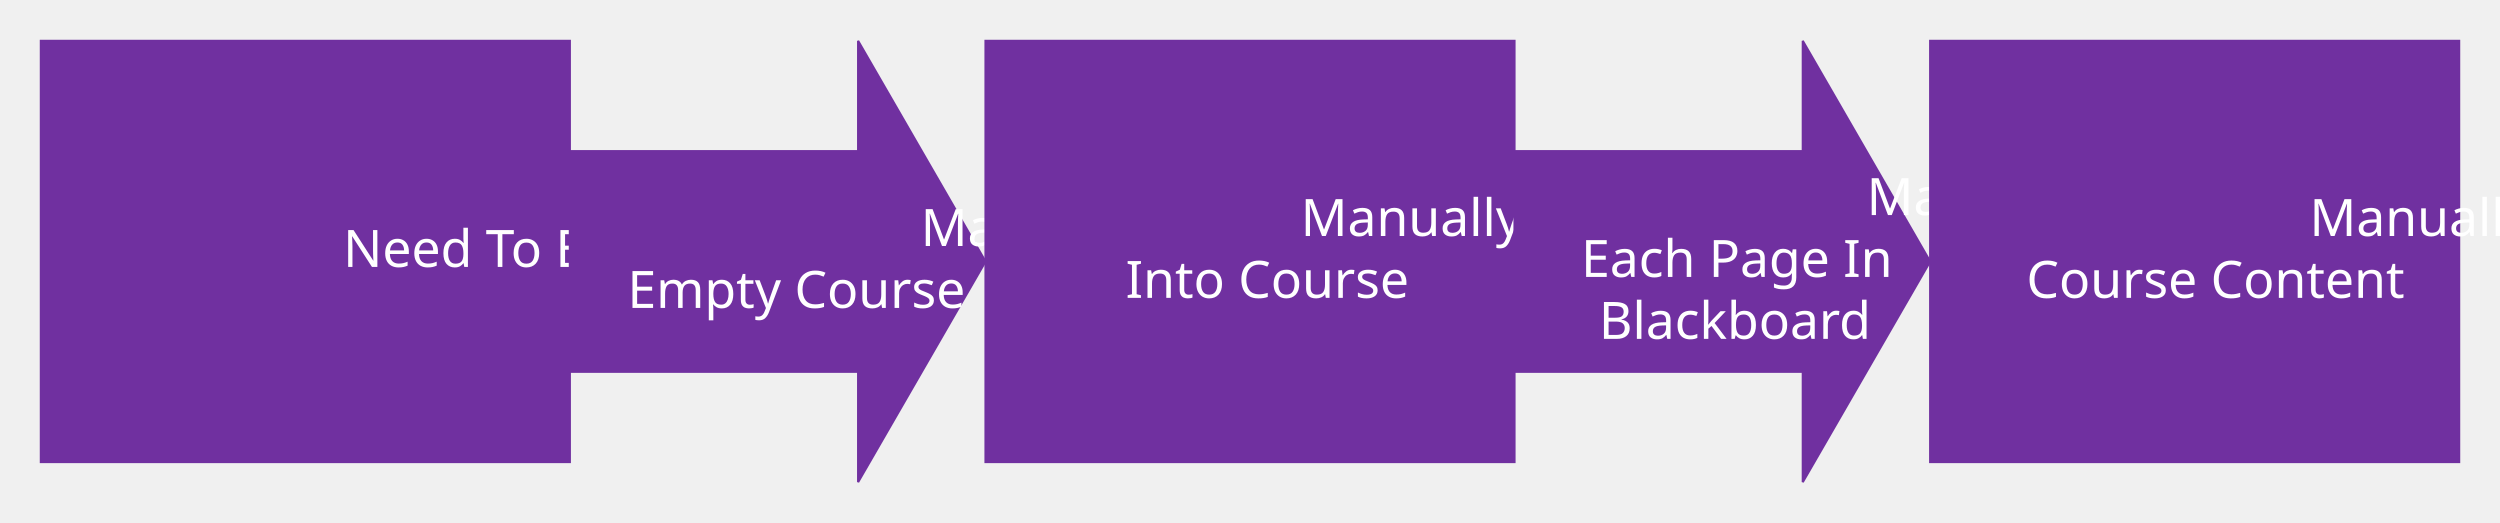
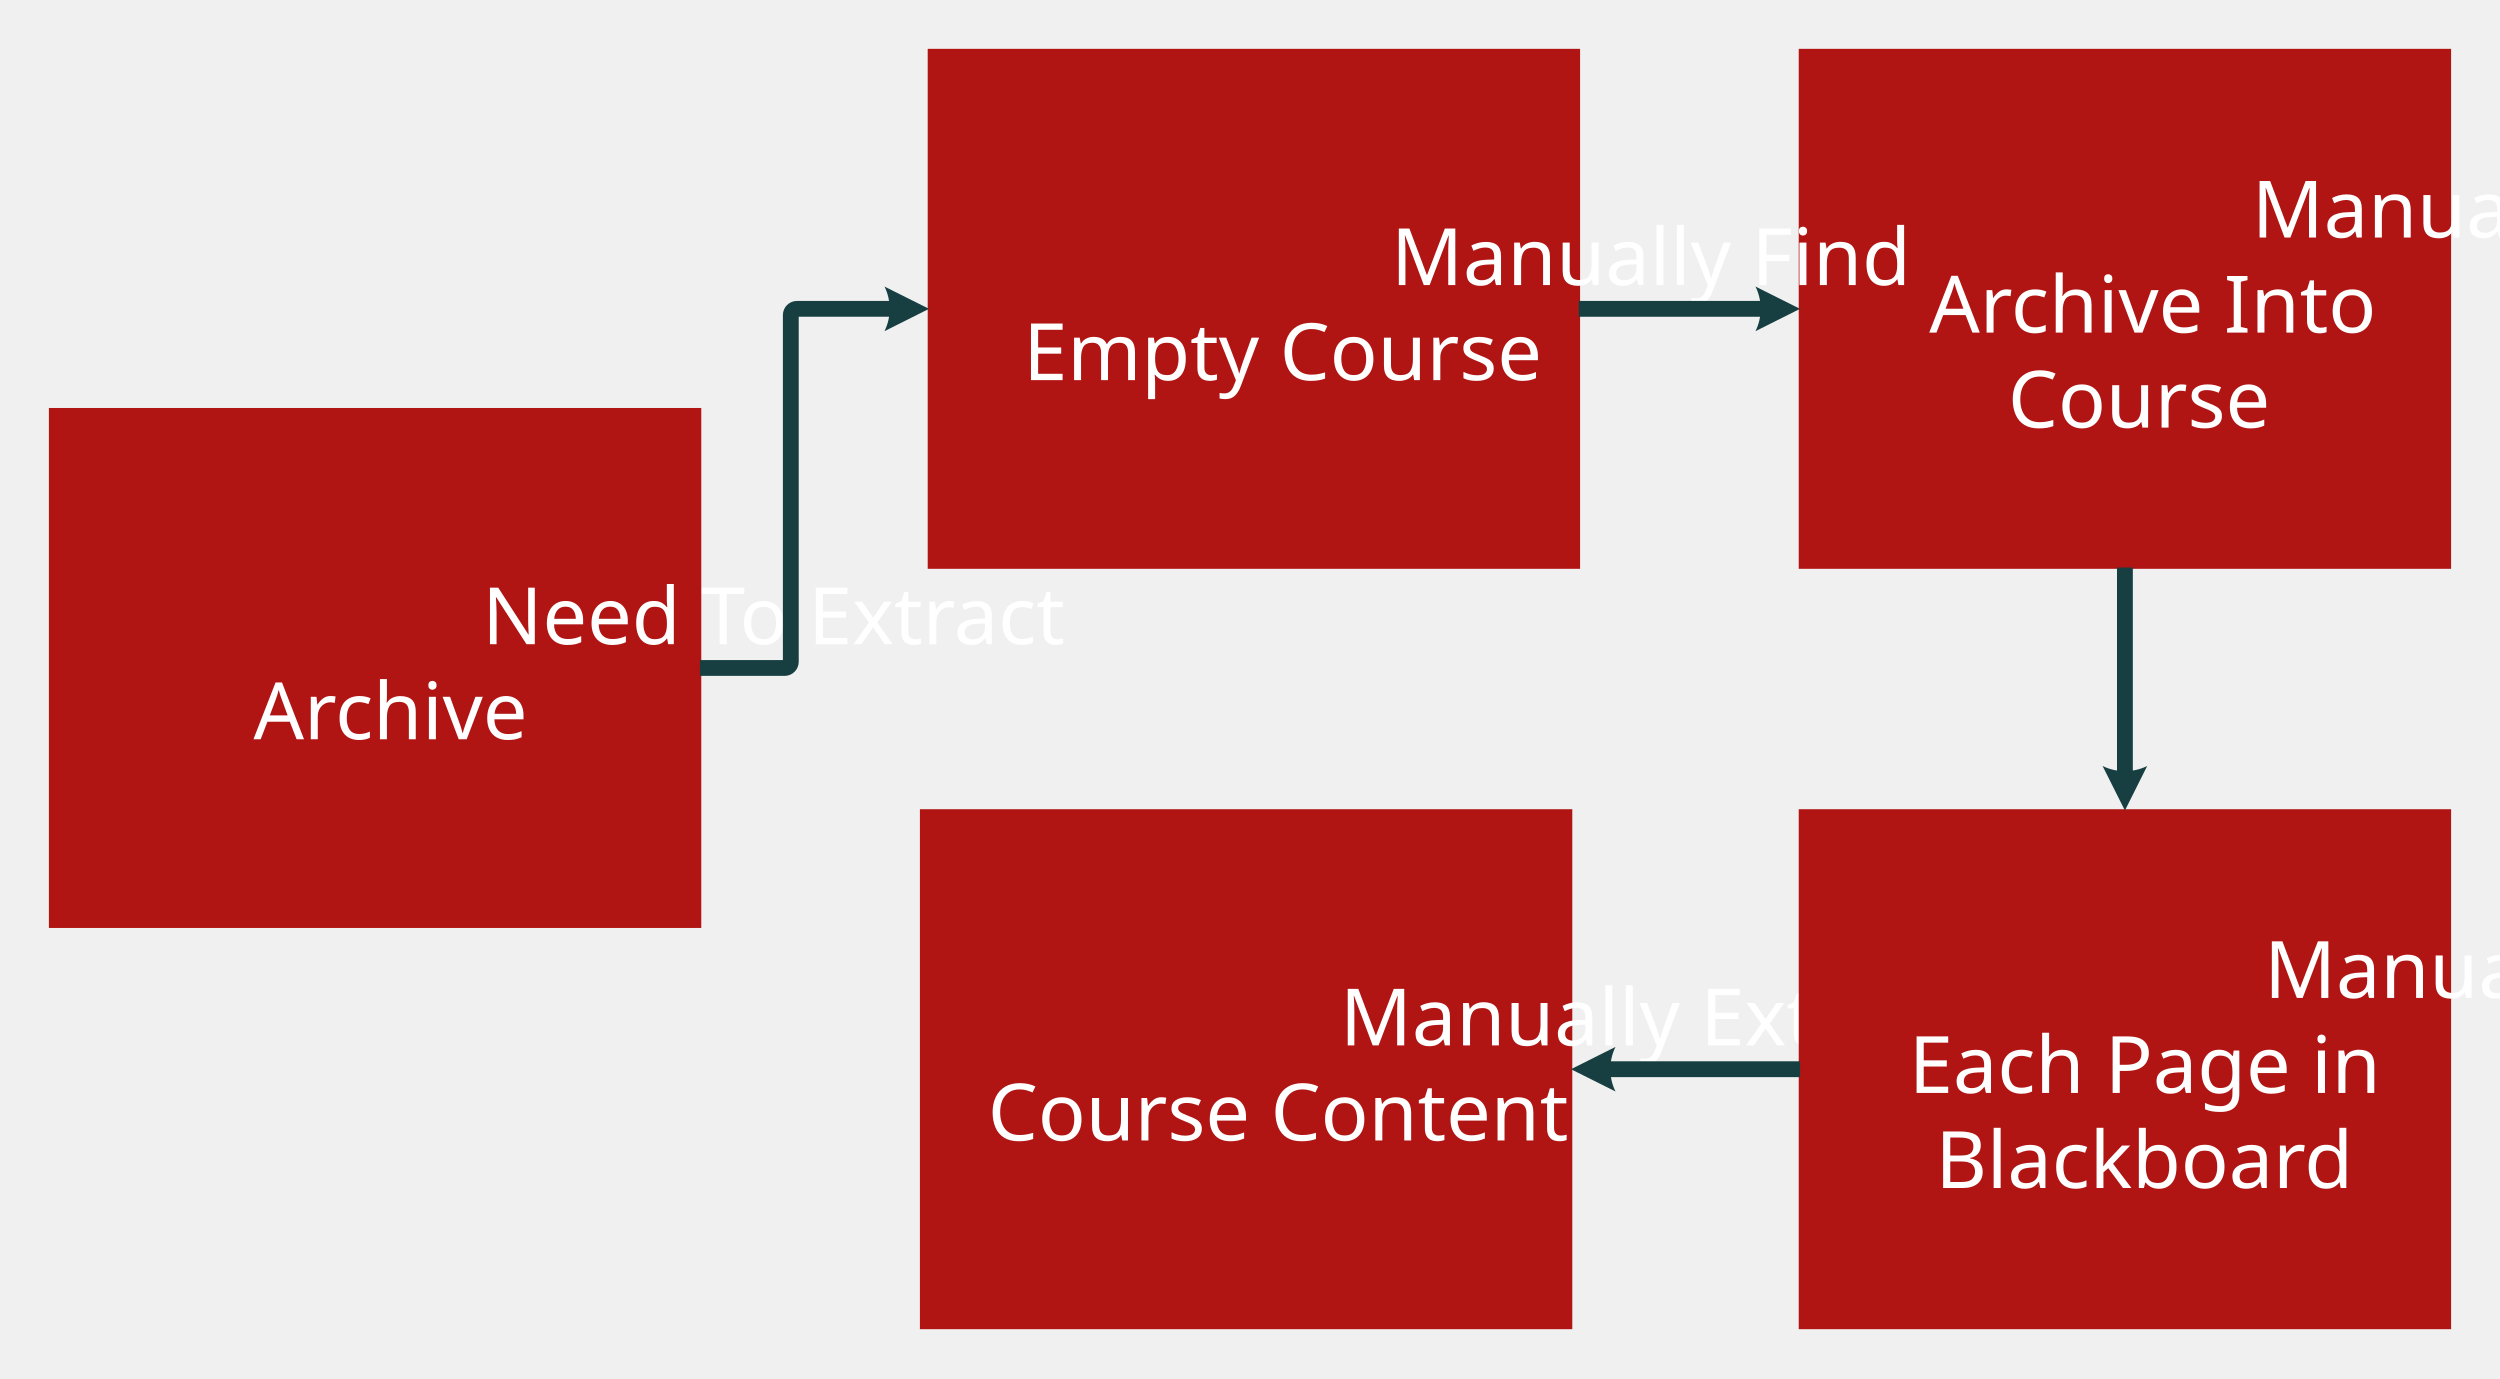
- <svg xmlns="http://www.w3.org/2000/svg" xmlns:ns1="http://schemas.microsoft.com/visio/2003/SVGExtensions/" width="16.153in" height="3.379in" viewBox="0 0 1163 243.28" xml:space="preserve" color-interpolation-filters="sRGB" class="st4">
+ <svg xmlns="http://www.w3.org/2000/svg" xmlns:ns1="http://schemas.microsoft.com/visio/2003/SVGExtensions/" xmlns:xlink="http://www.w3.org/1999/xlink" width="13.151in" height="7.249in" viewBox="0 0 946.86 521.946" xml:space="preserve" color-interpolation-filters="sRGB" class="st6">
  <ns1:documentProperties ns1:langID="1033">
    <ns1:userDefs>
      <ns1:ud ns1:nameU="msvNoAutoConnect" ns1:val="VT0(1):26" />
      <ns1:ud ns1:nameU="msvSubprocessMaster" ns1:prompt="" ns1:val="VT4(Procedure)" />
    </ns1:userDefs>
  </ns1:documentProperties>
  <style type="text/css">
	
- 		.st1 {fill:#7030a0;stroke:#7030a0;stroke-linecap:butt;stroke-width:1}
- 		.st2 {fill:#ffffff;font-family:Franklin Gothic Book;font-size:2em}
+ 		.st1 {fill:#b01513;stroke:#b01513;stroke-linecap:butt;stroke-width:1}
+ 		.st2 {fill:#ffffff;font-family:Franklin Gothic Book;font-size:2.5em}
		.st3 {font-size:1em}
- 		.st4 {fill:none;fill-rule:evenodd;font-size:12px;overflow:visible;stroke-linecap:square;stroke-miterlimit:3}
+ 		.st4 {marker-end:url(#mrkr5-28);stroke:#173f42;stroke-linecap:butt;stroke-width:6}
+ 		.st5 {fill:#173f42;fill-opacity:1;stroke:#173f42;stroke-opacity:1;stroke-width:0.704}
+ 		.st6 {fill:none;fill-rule:evenodd;font-size:12px;overflow:visible;stroke-linecap:square;stroke-miterlimit:3}
	
	</style>
+   <defs id="Markers">
+     <g id="lend5">
+       <path d="M 2 1 L 0 0 L 1.981 -0.993 C 1.672 -0.365 1.673 0.373 1.985 1 " style="stroke:none" />
+     </g>
+     <marker id="mrkr5-28" class="st5" ns1:arrowType="5" ns1:arrowSize="2" ns1:setback="2.425" refX="-2.425" orient="auto" markerUnits="strokeWidth" overflow="visible">
+       <use xlink:href="#lend5" transform="scale(-1.42,-1.42) " />
+     </marker>
+   </defs>
  <g ns1:mID="1" ns1:index="1" ns1:groupContext="backgroundPage">
    <ns1:userDefs>
      <ns1:ud ns1:nameU="msvThemeOrder" ns1:val="VT0(0):26" />
    </ns1:userDefs>
    <ns1:pageProperties ns1:drawingScale="1" ns1:pageScale="1" ns1:drawingUnits="0" ns1:shadowOffsetX="4.5" ns1:shadowOffsetY="-4.5" />
    <ns1:layer ns1:name="Flowchart" ns1:index="0" />
-     <g id="group1-1" transform="translate(19,-19)" ns1:mID="1" ns1:groupContext="group">
-       <g id="shape2-2" ns1:mID="2" ns1:groupContext="shape" ns1:layerMember="0" transform="translate(-1.23102E-12,-9.33376)">
-         <ns1:custProps>
-           <ns1:cp ns1:nameU="Cost" ns1:lbl="Cost" ns1:type="7" ns1:format="@" ns1:langID="1033" />
-           <ns1:cp ns1:nameU="Duration" ns1:lbl="Duration" ns1:type="2" ns1:langID="1033" />
-           <ns1:cp ns1:nameU="Resources" ns1:lbl="Resources" ns1:type="0" ns1:langID="1033" />
-         </ns1:custProps>
-         <ns1:userDefs>
-           <ns1:ud ns1:nameU="visVersion" ns1:val="VT0(15):26" />
-         </ns1:userDefs>
-         <ns1:textBlock ns1:margins="rect(2,2,2,2)" />
-         <ns1:textRect cx="123.047" cy="145.307" width="246.1" height="195.946" />
-         <rect x="0" y="47.334" width="246.094" height="195.946" class="st1" />
-         <text x="3.36" y="152.51" class="st2" ns1:langID="1033">
-           <ns1:paragraph ns1:horizAlign="1" />
-           <ns1:tabList />Need To Extract Archive</text>
-       </g>
-       <g id="shape3-5" ns1:mID="3" ns1:groupContext="shape" ns1:layerMember="0" transform="translate(439.453,281.28) rotate(180)">
-         <ns1:custProps>
-           <ns1:cp ns1:nameU="Cost" ns1:lbl="Cost" ns1:type="7" ns1:format="@" ns1:langID="1033" />
-           <ns1:cp ns1:nameU="Duration" ns1:lbl="Duration" ns1:type="2" ns1:langID="1033" />
-           <ns1:cp ns1:nameU="Resources" ns1:lbl="Resources" ns1:type="0" ns1:langID="1033" />
-         </ns1:custProps>
-         <ns1:userDefs>
-           <ns1:ud ns1:nameU="visVersion" ns1:val="VT0(15):26" />
-         </ns1:userDefs>
-         <ns1:textBlock ns1:margins="rect(2,2,2,2)" />
-         <ns1:textRect cx="96.68" cy="140.642" width="193.36" height="205.277" transform="rotate(180)" />
-         <path d="M0 140.64 L59.26 38 L59.26 89.32 L193.36 89.32 L193.36 191.96 L59.26 191.96 L59.26 243.28 L0 140.64 Z" class="st1" />
-         <text x="-167.41" y="-147.84" transform="rotate(180)" class="st2" ns1:langID="1033">
-           <ns1:paragraph ns1:horizAlign="1" />
-           <ns1:tabList />Manually Find <tspan x="-166.55" dy="1.2em" class="st3">Empty Course</tspan>
-         </text>
-       </g>
-       <g id="shape4-9" ns1:mID="4" ns1:groupContext="shape" ns1:layerMember="0" transform="translate(439.453,-9.33376)">
-         <ns1:custProps>
-           <ns1:cp ns1:nameU="Cost" ns1:lbl="Cost" ns1:type="7" ns1:format="@" ns1:langID="1033" />
-           <ns1:cp ns1:nameU="Duration" ns1:lbl="Duration" ns1:type="2" ns1:langID="1033" />
-           <ns1:cp ns1:nameU="Resources" ns1:lbl="Resources" ns1:type="0" ns1:langID="1033" />
-         </ns1:custProps>
-         <ns1:userDefs>
-           <ns1:ud ns1:nameU="visVersion" ns1:val="VT0(15):26" />
-         </ns1:userDefs>
-         <ns1:textBlock ns1:margins="rect(2,2,2,2)" />
-         <ns1:textRect cx="123.047" cy="145.307" width="246.1" height="195.946" />
-         <rect x="0" y="47.334" width="246.094" height="195.946" class="st1" />
-         <text x="9.36" y="138.11" class="st2" ns1:langID="1033">
-           <ns1:paragraph ns1:horizAlign="1" />
-           <ns1:tabList />Manually Load Archive <tspan x="65.17" dy="1.2em" class="st3">Into Course</tspan>
-         </text>
-       </g>
-       <g id="shape5-13" ns1:mID="5" ns1:groupContext="shape" ns1:layerMember="0" transform="translate(878.906,281.28) rotate(180)">
-         <ns1:custProps>
-           <ns1:cp ns1:nameU="Cost" ns1:lbl="Cost" ns1:type="7" ns1:format="@" ns1:langID="1033" />
-           <ns1:cp ns1:nameU="Duration" ns1:lbl="Duration" ns1:type="2" ns1:langID="1033" />
-           <ns1:cp ns1:nameU="Resources" ns1:lbl="Resources" ns1:type="0" ns1:langID="1033" />
-         </ns1:custProps>
-         <ns1:userDefs>
-           <ns1:ud ns1:nameU="visVersion" ns1:val="VT0(15):26" />
-         </ns1:userDefs>
-         <ns1:textBlock ns1:margins="rect(2,2,2,2)" />
-         <ns1:textRect cx="96.68" cy="140.642" width="193.37" height="205.277" transform="rotate(180)" />
-         <path d="M0 140.64 L59.26 38 L59.26 89.32 L193.36 89.32 L193.36 191.96 L59.26 191.96 L59.26 243.28 L0 140.64 Z" class="st1" />
-         <text x="-166.8" y="-162.24" transform="rotate(180)" class="st2" ns1:langID="1033">
-           <ns1:paragraph ns1:horizAlign="1" />
-           <ns1:tabList />Manually Visit <tspan x="-162.37" dy="1.2em" class="st3">Each Page In </tspan>
-           <tspan x="-154.08" dy="1.2em" class="st3">Blackboard</tspan>
-         </text>
-       </g>
-       <g id="shape6-18" ns1:mID="6" ns1:groupContext="shape" ns1:layerMember="0" transform="translate(878.906,-9.33376)">
-         <ns1:custProps>
-           <ns1:cp ns1:nameU="Cost" ns1:lbl="Cost" ns1:type="7" ns1:format="@" ns1:langID="1033" />
-           <ns1:cp ns1:nameU="Duration" ns1:lbl="Duration" ns1:type="2" ns1:langID="1033" />
-           <ns1:cp ns1:nameU="Resources" ns1:lbl="Resources" ns1:type="0" ns1:langID="1033" />
-         </ns1:custProps>
-         <ns1:userDefs>
-           <ns1:ud ns1:nameU="visVersion" ns1:val="VT0(15):26" />
-         </ns1:userDefs>
-         <ns1:textBlock ns1:margins="rect(2,2,2,2)" />
-         <ns1:textRect cx="123.047" cy="145.307" width="246.1" height="195.946" />
-         <rect x="0" y="47.334" width="246.094" height="195.946" class="st1" />
-         <text x="39.2" y="138.11" class="st2" ns1:langID="1033">
-           <ns1:paragraph ns1:horizAlign="1" />
-           <ns1:tabList />Manually Extract <tspan x="44.78" dy="1.2em" class="st3">Course Content</tspan>
-         </text>
-       </g>
+     <ns1:layer ns1:name="Connector" ns1:index="1" />
+     <g id="shape1-1" ns1:mID="1" ns1:groupContext="shape" ns1:layerMember="0" transform="translate(19,-170.973)">
+       <ns1:custProps>
+         <ns1:cp ns1:nameU="Cost" ns1:lbl="Cost" ns1:type="7" ns1:format="@" ns1:langID="1033" />
+         <ns1:cp ns1:nameU="Duration" ns1:lbl="Duration" ns1:type="2" ns1:langID="1033" />
+         <ns1:cp ns1:nameU="Resources" ns1:lbl="Resources" ns1:type="0" ns1:langID="1033" />
+       </ns1:custProps>
+       <ns1:userDefs>
+         <ns1:ud ns1:nameU="visVersion" ns1:val="VT0(15):26" />
+       </ns1:userDefs>
+       <ns1:textBlock ns1:margins="rect(2,2,2,2)" />
+       <ns1:textRect cx="123.047" cy="423.973" width="246.1" height="195.946" />
+       <rect x="0" y="326" width="246.094" height="195.946" class="st1" />
+       <text x="23.25" y="414.97" class="st2" ns1:langID="1033">
+         <ns1:paragraph ns1:horizAlign="1" />
+         <ns1:tabList />Need To Extract <tspan x="76.98" dy="1.2em" class="st3">Archive</tspan>
+       </text>
+     </g>
+     <g id="shape2-5" ns1:mID="2" ns1:groupContext="shape" ns1:layerMember="0" transform="translate(681.766,-307)">
+       <ns1:custProps>
+         <ns1:cp ns1:nameU="Cost" ns1:lbl="Cost" ns1:type="7" ns1:format="@" ns1:langID="1033" />
+         <ns1:cp ns1:nameU="Duration" ns1:lbl="Duration" ns1:type="2" ns1:langID="1033" />
+         <ns1:cp ns1:nameU="Resources" ns1:lbl="Resources" ns1:type="0" ns1:langID="1033" />
+       </ns1:custProps>
+       <ns1:userDefs>
+         <ns1:ud ns1:nameU="visVersion" ns1:val="VT0(15):26" />
+       </ns1:userDefs>
+       <ns1:textBlock ns1:margins="rect(2,2,2,2)" />
+       <ns1:textRect cx="123.047" cy="423.973" width="246.1" height="195.946" />
+       <rect x="0" y="326" width="246.094" height="195.946" class="st1" />
+       <text x="30.75" y="396.97" class="st2" ns1:langID="1033">
+         <ns1:paragraph ns1:horizAlign="1" />
+         <ns1:tabList />Manually Load <tspan x="48.94" dy="1.2em" class="st3">Archive Into </tspan>
+         <tspan x="78.74" dy="1.2em" class="st3">Course</tspan>
+       </text>
+     </g>
+     <g id="shape3-10" ns1:mID="3" ns1:groupContext="shape" ns1:layerMember="0" transform="translate(348.906,-19)">
+       <ns1:custProps>
+         <ns1:cp ns1:nameU="Cost" ns1:lbl="Cost" ns1:type="7" ns1:format="@" ns1:langID="1033" />
+         <ns1:cp ns1:nameU="Duration" ns1:lbl="Duration" ns1:type="2" ns1:langID="1033" />
+         <ns1:cp ns1:nameU="Resources" ns1:lbl="Resources" ns1:type="0" ns1:langID="1033" />
+       </ns1:custProps>
+       <ns1:userDefs>
+         <ns1:ud ns1:nameU="visVersion" ns1:val="VT0(15):26" />
+       </ns1:userDefs>
+       <ns1:textBlock ns1:margins="rect(2,2,2,2)" />
+       <ns1:textRect cx="123.047" cy="423.973" width="246.1" height="195.946" />
+       <rect x="0" y="326" width="246.094" height="195.946" class="st1" />
+       <text x="18.24" y="414.97" class="st2" ns1:langID="1033">
+         <ns1:paragraph ns1:horizAlign="1" />
+         <ns1:tabList />Manually Extract <tspan x="25.21" dy="1.2em" class="st3">Course Content</tspan>
+       </text>
+     </g>
+     <g id="shape4-14" ns1:mID="4" ns1:groupContext="shape" ns1:layerMember="0" transform="translate(351.859,-307)">
+       <ns1:custProps>
+         <ns1:cp ns1:nameU="Cost" ns1:lbl="Cost" ns1:type="7" ns1:format="@" ns1:langID="1033" />
+         <ns1:cp ns1:nameU="Duration" ns1:lbl="Duration" ns1:type="2" ns1:langID="1033" />
+         <ns1:cp ns1:nameU="Resources" ns1:lbl="Resources" ns1:type="0" ns1:langID="1033" />
+       </ns1:custProps>
+       <ns1:userDefs>
+         <ns1:ud ns1:nameU="visVersion" ns1:val="VT0(15):26" />
+       </ns1:userDefs>
+       <ns1:textBlock ns1:margins="rect(2,2,2,2)" />
+       <ns1:textRect cx="123.047" cy="423.973" width="246.1" height="195.946" />
+       <rect x="0" y="326" width="246.094" height="195.946" class="st1" />
+       <text x="34.64" y="414.97" class="st2" ns1:langID="1033">
+         <ns1:paragraph ns1:horizAlign="1" />
+         <ns1:tabList />Manually Find <tspan x="35.71" dy="1.2em" class="st3">Empty Course</tspan>
+       </text>
+     </g>
+     <g id="shape5-18" ns1:mID="5" ns1:groupContext="shape" ns1:layerMember="0" transform="translate(681.766,-19)">
+       <ns1:custProps>
+         <ns1:cp ns1:nameU="Cost" ns1:lbl="Cost" ns1:type="7" ns1:format="@" ns1:langID="1033" />
+         <ns1:cp ns1:nameU="Duration" ns1:lbl="Duration" ns1:type="2" ns1:langID="1033" />
+         <ns1:cp ns1:nameU="Resources" ns1:lbl="Resources" ns1:type="0" ns1:langID="1033" />
+       </ns1:custProps>
+       <ns1:userDefs>
+         <ns1:ud ns1:nameU="visVersion" ns1:val="VT0(15):26" />
+       </ns1:userDefs>
+       <ns1:textBlock ns1:margins="rect(2,2,2,2)" />
+       <ns1:textRect cx="123.047" cy="423.973" width="246.1" height="195.946" />
+       <rect x="0" y="326" width="246.094" height="195.946" class="st1" />
+       <text x="35.4" y="396.97" class="st2" ns1:langID="1033">
+         <ns1:paragraph ns1:horizAlign="1" />
+         <ns1:tabList />Manually Visit <tspan x="41.24" dy="1.2em" class="st3">Each Page in </tspan>
+         <tspan x="51.29" dy="1.2em" class="st3">Blackboard</tspan>
+       </text>
+     </g>
+     <g id="shape6-23" ns1:mID="6" ns1:groupContext="shape" ns1:layerMember="1" transform="translate(265.094,-268.946)">
+       <path d="M0 521.95 L32.07 521.95 A2.34 2.34 -180 0 0 34.41 519.61 L34.41 388.26 A2.34 2.34 0 0 1 36.75 385.92 L71.86        385.92 L71.86 385.92 L72.22 385.92" class="st4" />
+     </g>
+     <g id="shape7-29" ns1:mID="7" ns1:groupContext="shape" ns1:layerMember="1" transform="translate(597.953,-404.973)">
+       <path d="M0 521.95 L68.9 521.95 L68.9 521.95 L69.26 521.95" class="st4" />
+     </g>
+     <g id="shape8-34" ns1:mID="8" ns1:groupContext="shape" ns1:layerMember="1" transform="translate(804.813,-214.95)">
+       <path d="M0 429.9 L0 507.04 L0 507.04 L0 507.4" class="st4" />
+     </g>
+     <g id="shape9-39" ns1:mID="9" ns1:groupContext="shape" ns1:layerMember="1" transform="translate(594.996,-116.973)">
+       <path d="M86.77 521.95 L14.91 521.95 L14.91 521.95 L14.55 521.95" class="st4" />
    </g>
  </g>
</svg>
